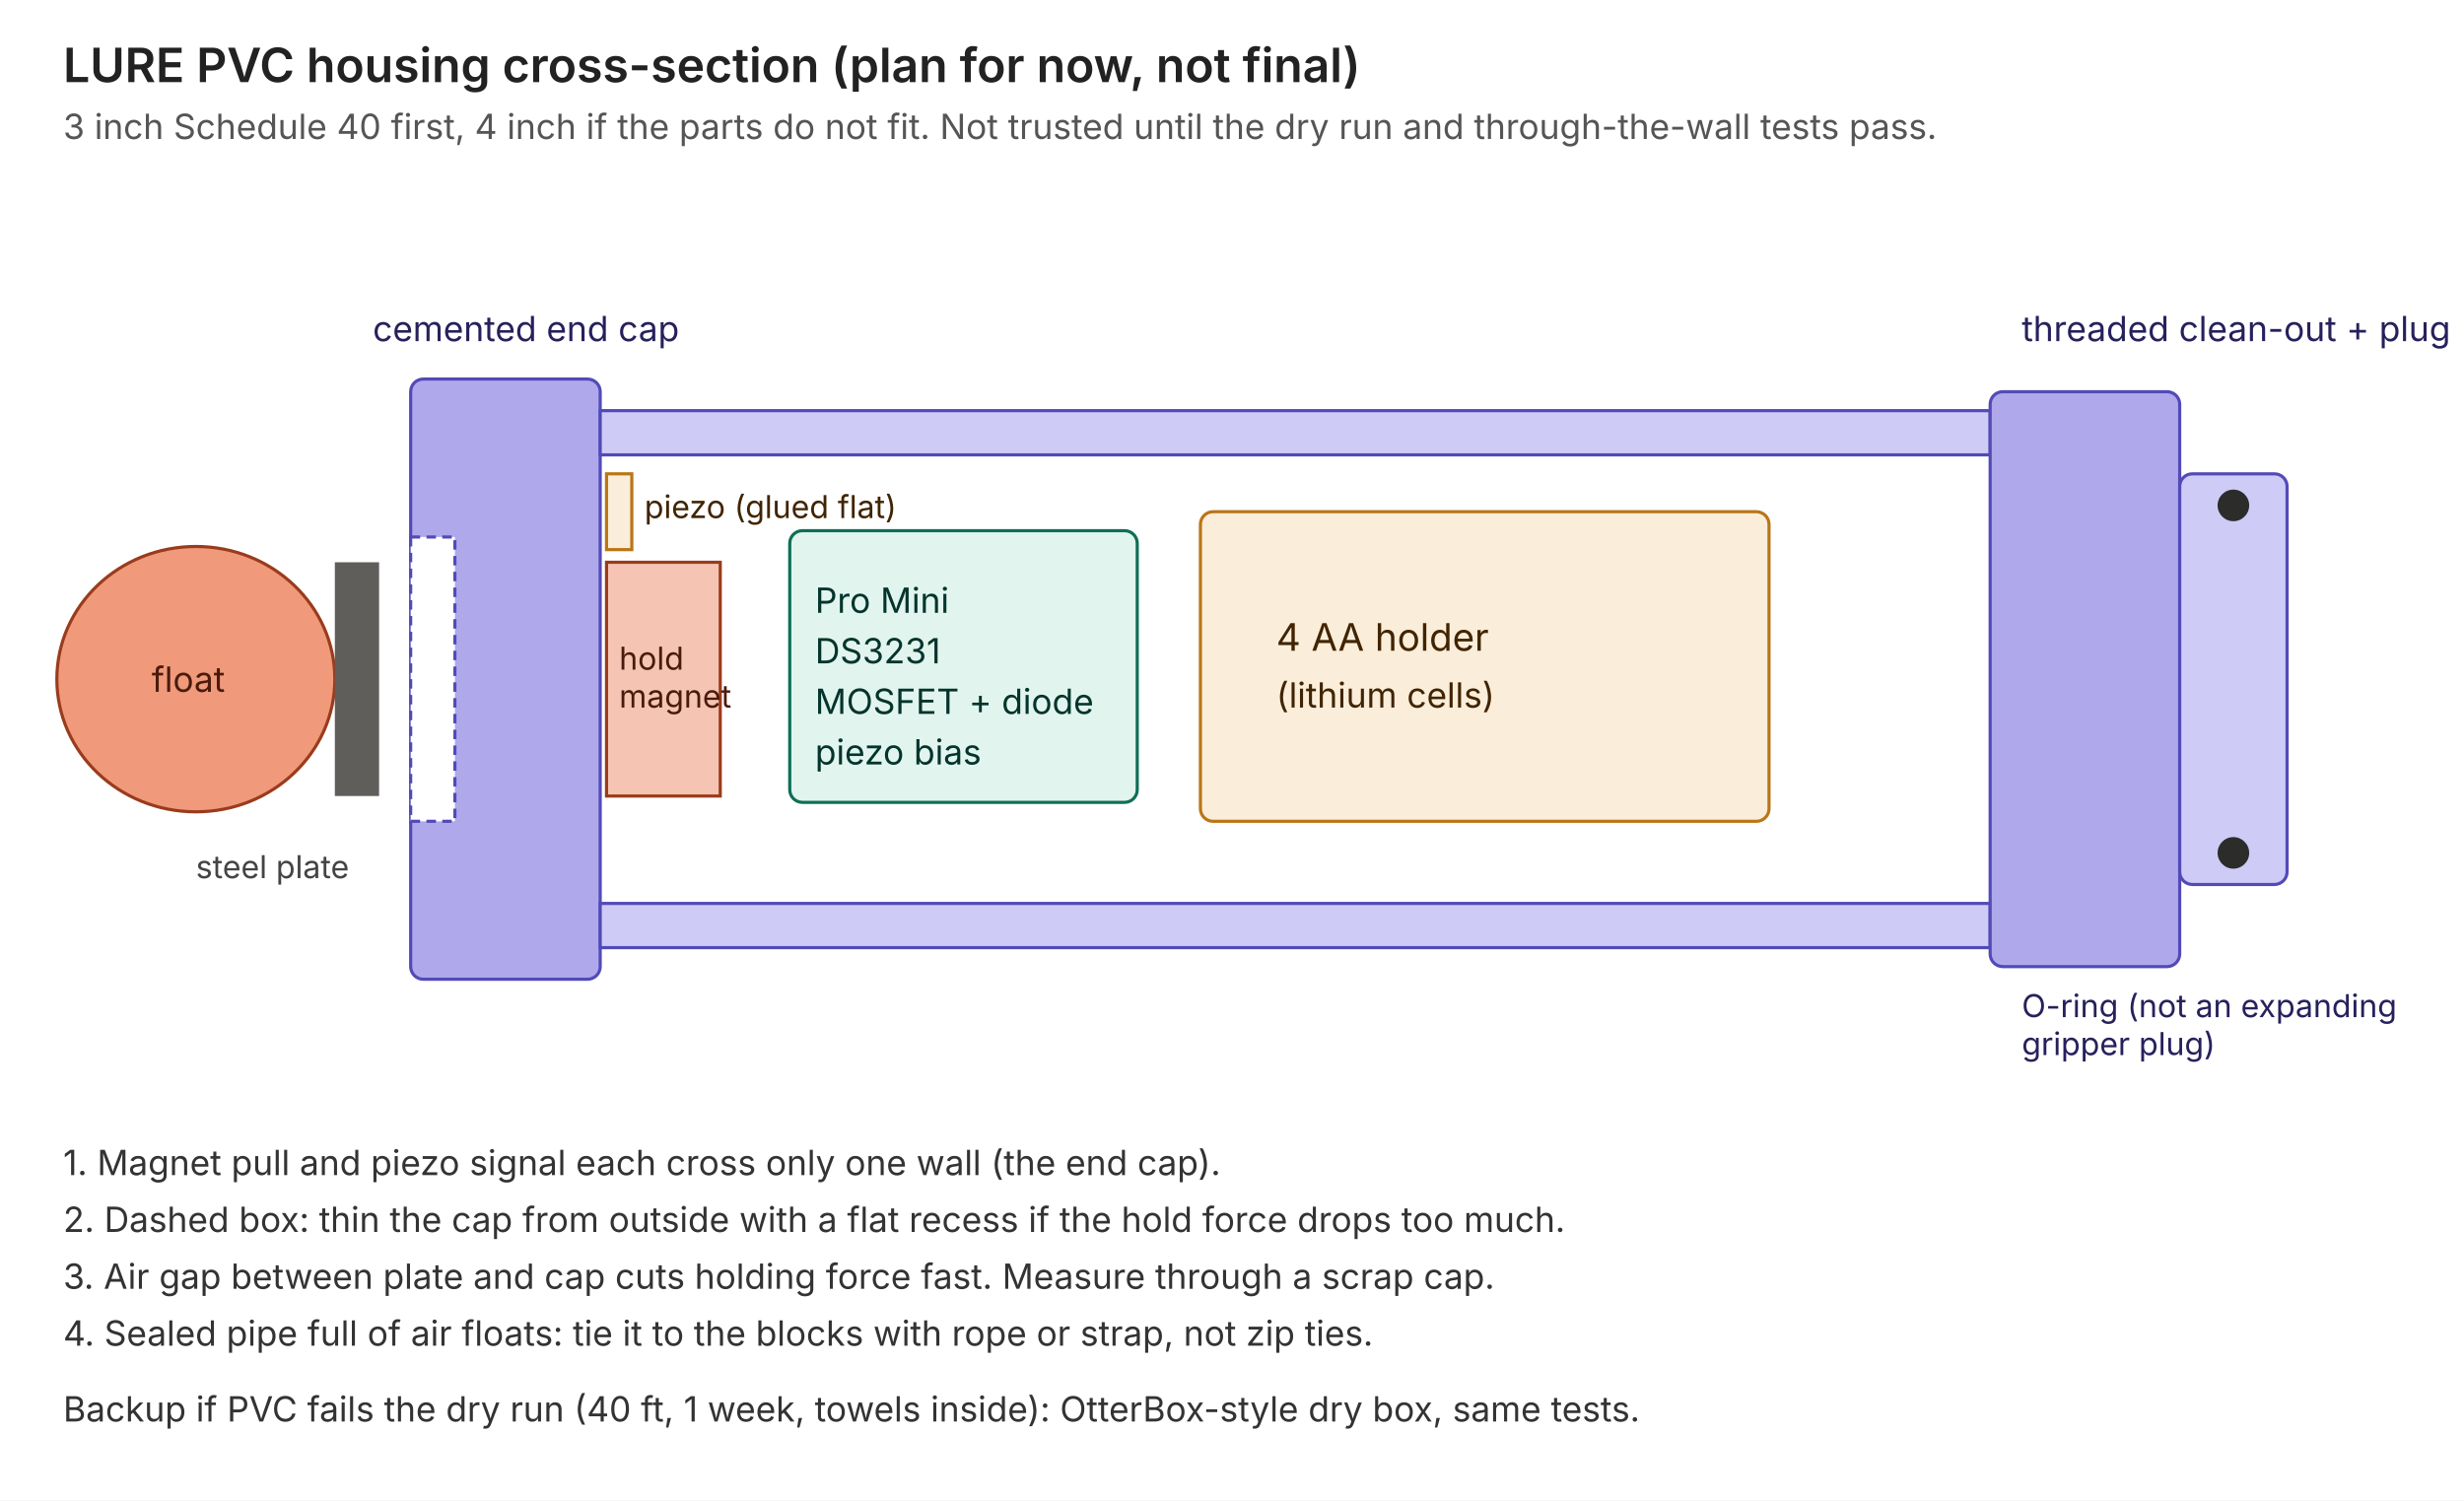
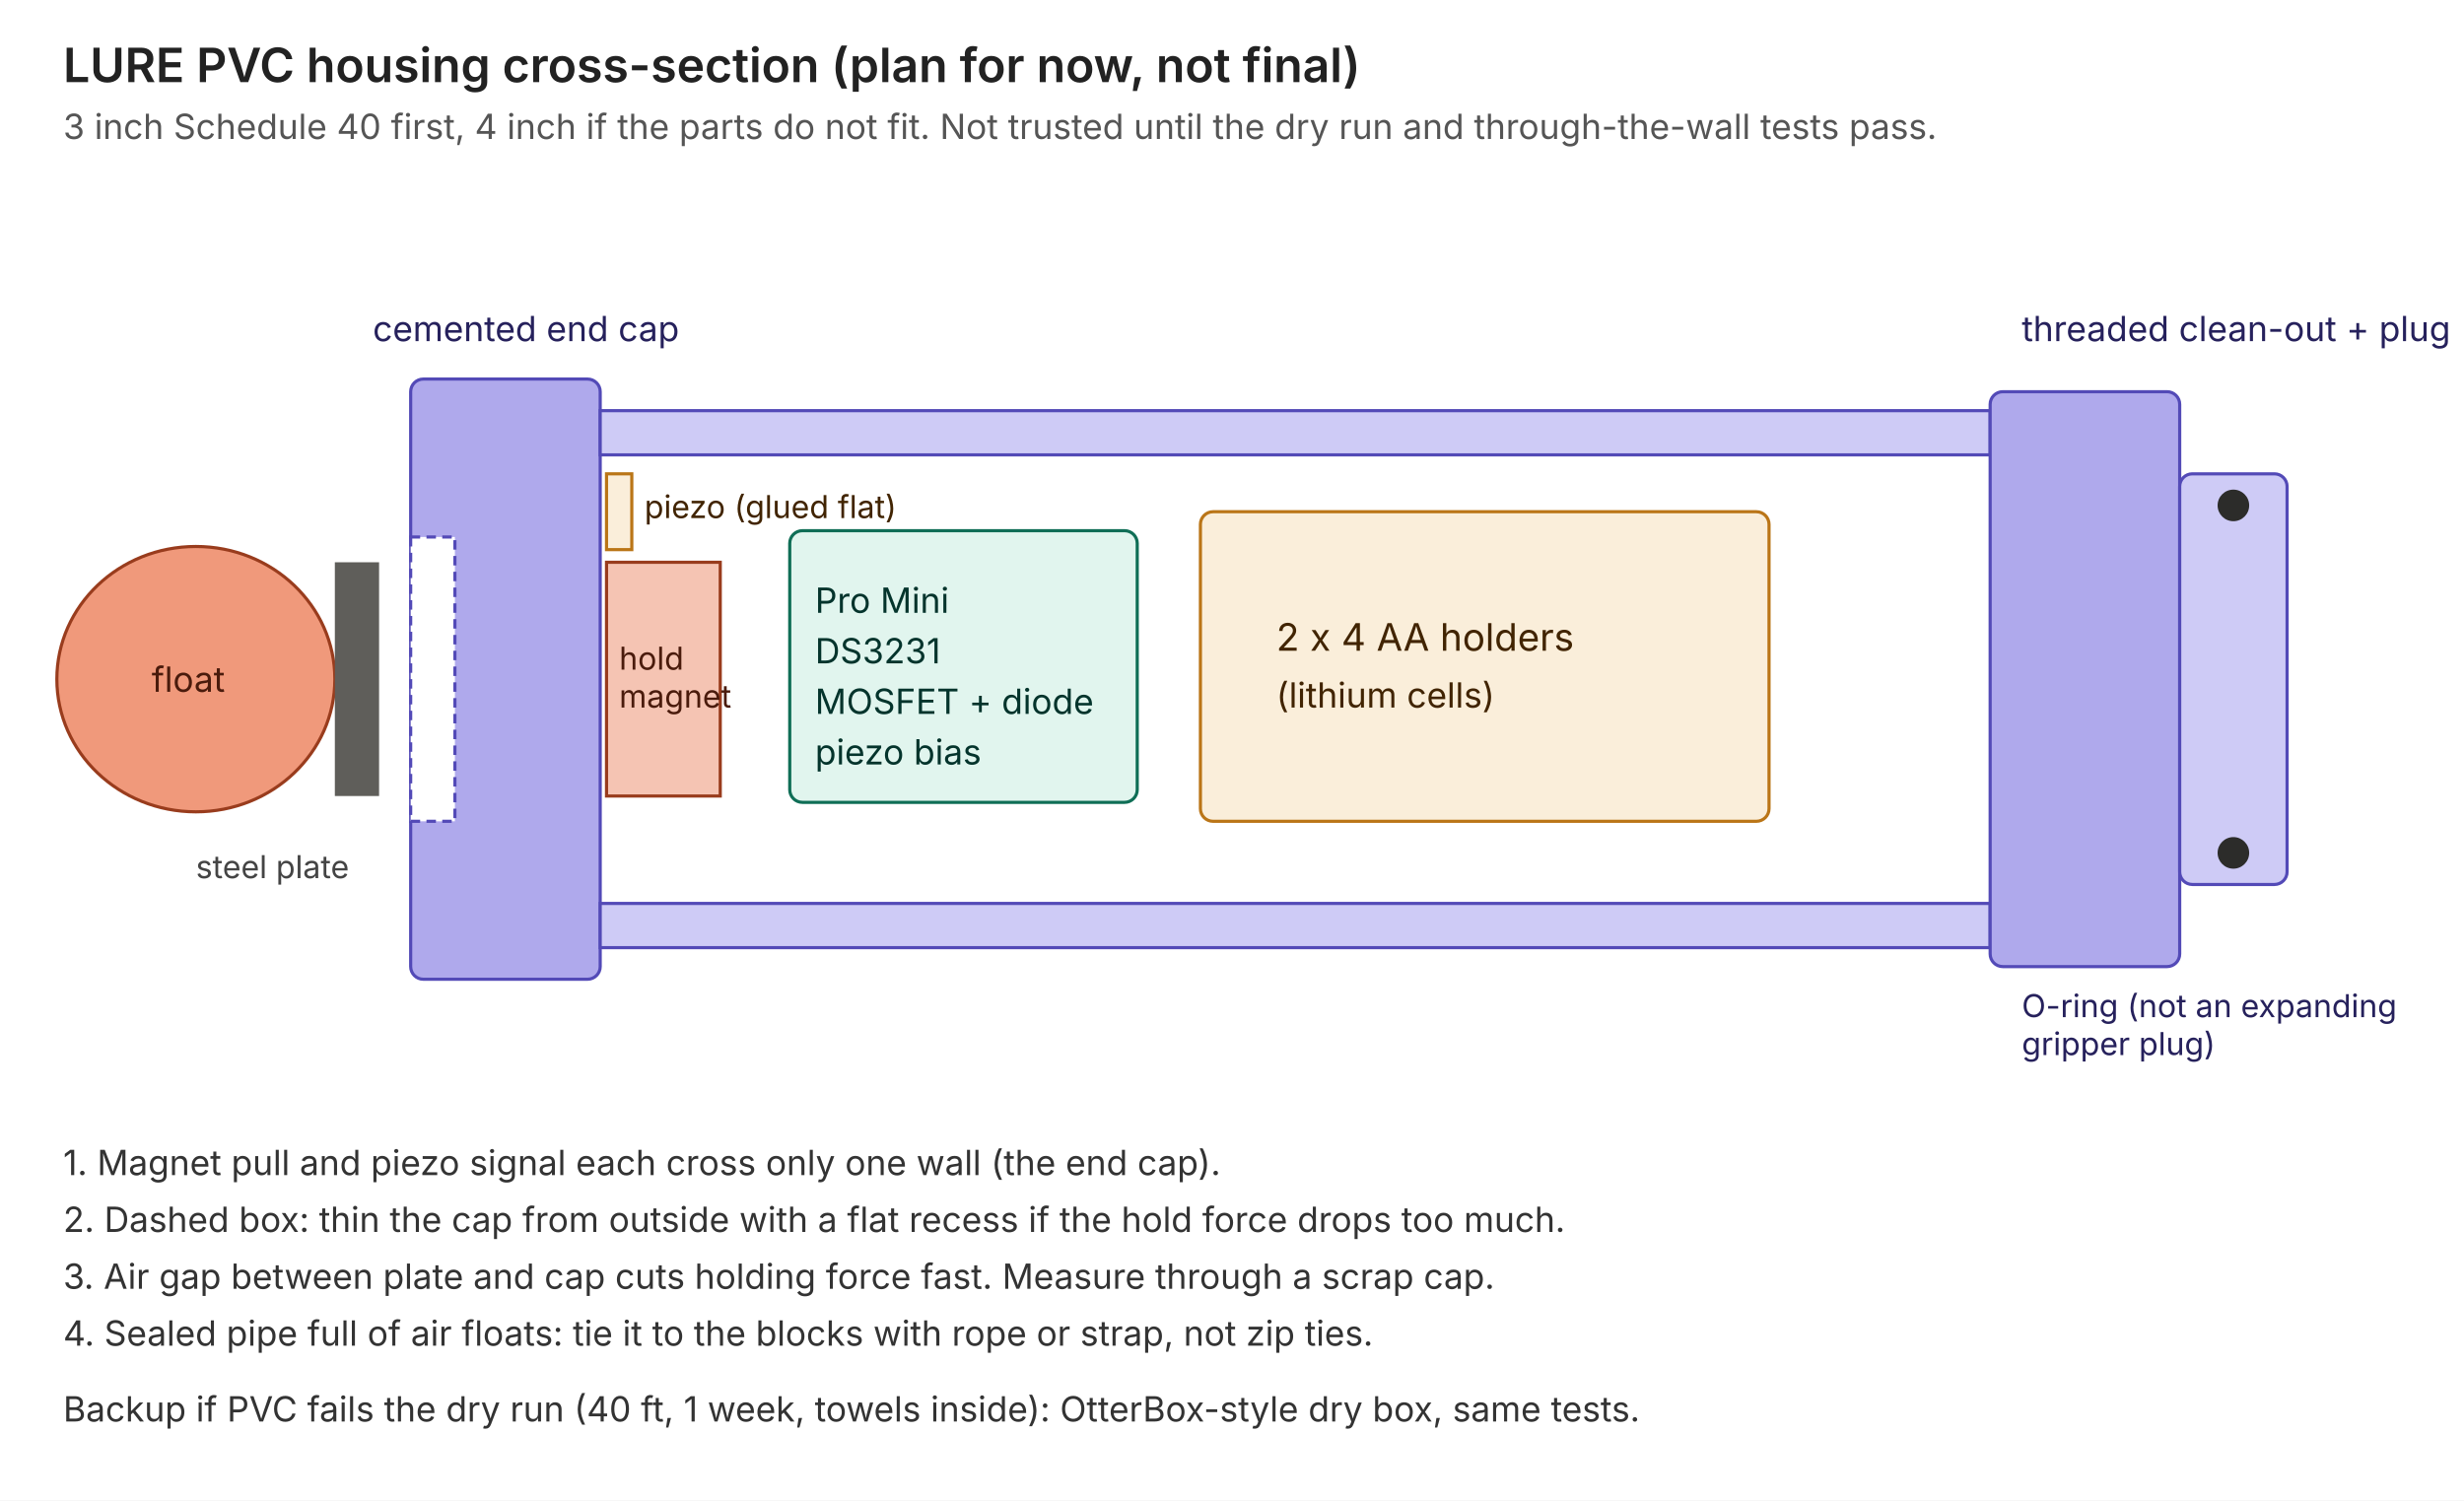
<svg xmlns="http://www.w3.org/2000/svg" viewBox="0 0 780 475" font-family="system-ui, -apple-system, Segoe UI, sans-serif" font-size="12">
  <rect width="780" height="475" fill="#ffffff" />
  <text x="20" y="26" font-size="15" font-weight="600" fill="#222">LURE PVC housing cross-section (plan for now, not final)</text>
  <text x="20" y="44" font-size="11" fill="#555">3 inch Schedule 40 first, 4 inch if the parts do not fit. Not trusted until the dry run and through-the-wall tests pass.</text>
  <ellipse cx="62" cy="215" rx="44" ry="42" fill="#f0997b" stroke="#993c1d" />
  <text x="48" y="219" font-size="11" fill="#4a1b0c">float</text>
  <rect x="106" y="178" width="14" height="74" fill="#5f5e5a" />
  <text x="62" y="278" font-size="10" fill="#444">steel plate</text>
  <rect x="130" y="120" width="60" height="190" rx="4" fill="#afa9ec" stroke="#534ab7" />
  <rect x="130" y="170" width="14" height="90" fill="#ffffff" stroke="#534ab7" stroke-dasharray="3 2" />
  <text x="118" y="108" font-size="11" fill="#26215c">cemented end cap</text>
  <rect x="190" y="130" width="440" height="14" fill="#cecbf6" stroke="#534ab7" />
  <rect x="190" y="286" width="440" height="14" fill="#cecbf6" stroke="#534ab7" />
  <rect x="192" y="178" width="36" height="74" fill="#f5c4b3" stroke="#993c1d" />
  <text x="196" y="212" font-size="10" fill="#4a1b0c">hold</text>
  <text x="196" y="224" font-size="10" fill="#4a1b0c">magnet</text>
  <rect x="192" y="150" width="8" height="24" fill="#faeeda" stroke="#ba7517" />
  <text x="204" y="164" font-size="10" fill="#412402">piezo (glued flat)</text>
  <rect x="250" y="168" width="110" height="86" rx="4" fill="#e1f5ee" stroke="#0f6e56" />
  <text x="258" y="194" font-size="11" fill="#04342c">Pro Mini</text>
  <text x="258" y="210" font-size="11" fill="#04342c">DS3231</text>
  <text x="258" y="226" font-size="11" fill="#04342c">MOSFET + diode</text>
  <text x="258" y="242" font-size="11" fill="#04342c">piezo bias</text>
  <rect x="380" y="162" width="180" height="98" rx="4" fill="#faeeda" stroke="#ba7517" />
-   <text x="404" y="206" font-size="12" fill="#412402">4 AA holder</text>
+   <text x="404" y="206" font-size="12" fill="#412402">2 x 4 AA holders</text>
  <text x="404" y="224" font-size="11" fill="#412402">(lithium cells)</text>
  <rect x="630" y="124" width="60" height="182" rx="4" fill="#afa9ec" stroke="#534ab7" />
  <rect x="690" y="150" width="34" height="130" rx="4" fill="#cecbf6" stroke="#534ab7" />
  <circle cx="707" cy="160" r="5" fill="#2c2c2a" />
  <circle cx="707" cy="270" r="5" fill="#2c2c2a" />
  <text x="640" y="108" font-size="11" fill="#26215c">threaded clean-out + plug</text>
  <text x="640" y="322" font-size="10" fill="#26215c">O-ring (not an expanding</text>
  <text x="640" y="334" font-size="10" fill="#26215c">gripper plug)</text>
  <text x="20" y="372" font-size="11" fill="#333">1. Magnet pull and piezo signal each cross only one wall (the end cap).</text>
  <text x="20" y="390" font-size="11" fill="#333">2. Dashed box: thin the cap from outside with a flat recess if the hold force drops too much.</text>
  <text x="20" y="408" font-size="11" fill="#333">3. Air gap between plate and cap cuts holding force fast. Measure through a scrap cap.</text>
  <text x="20" y="426" font-size="11" fill="#333">4. Sealed pipe full of air floats: tie it to the blocks with rope or strap, not zip ties.</text>
  <text x="20" y="450" font-size="11" fill="#333">Backup if PVC fails the dry run (40 ft, 1 week, towels inside): OtterBox-style dry box, same tests.</text>
</svg>
